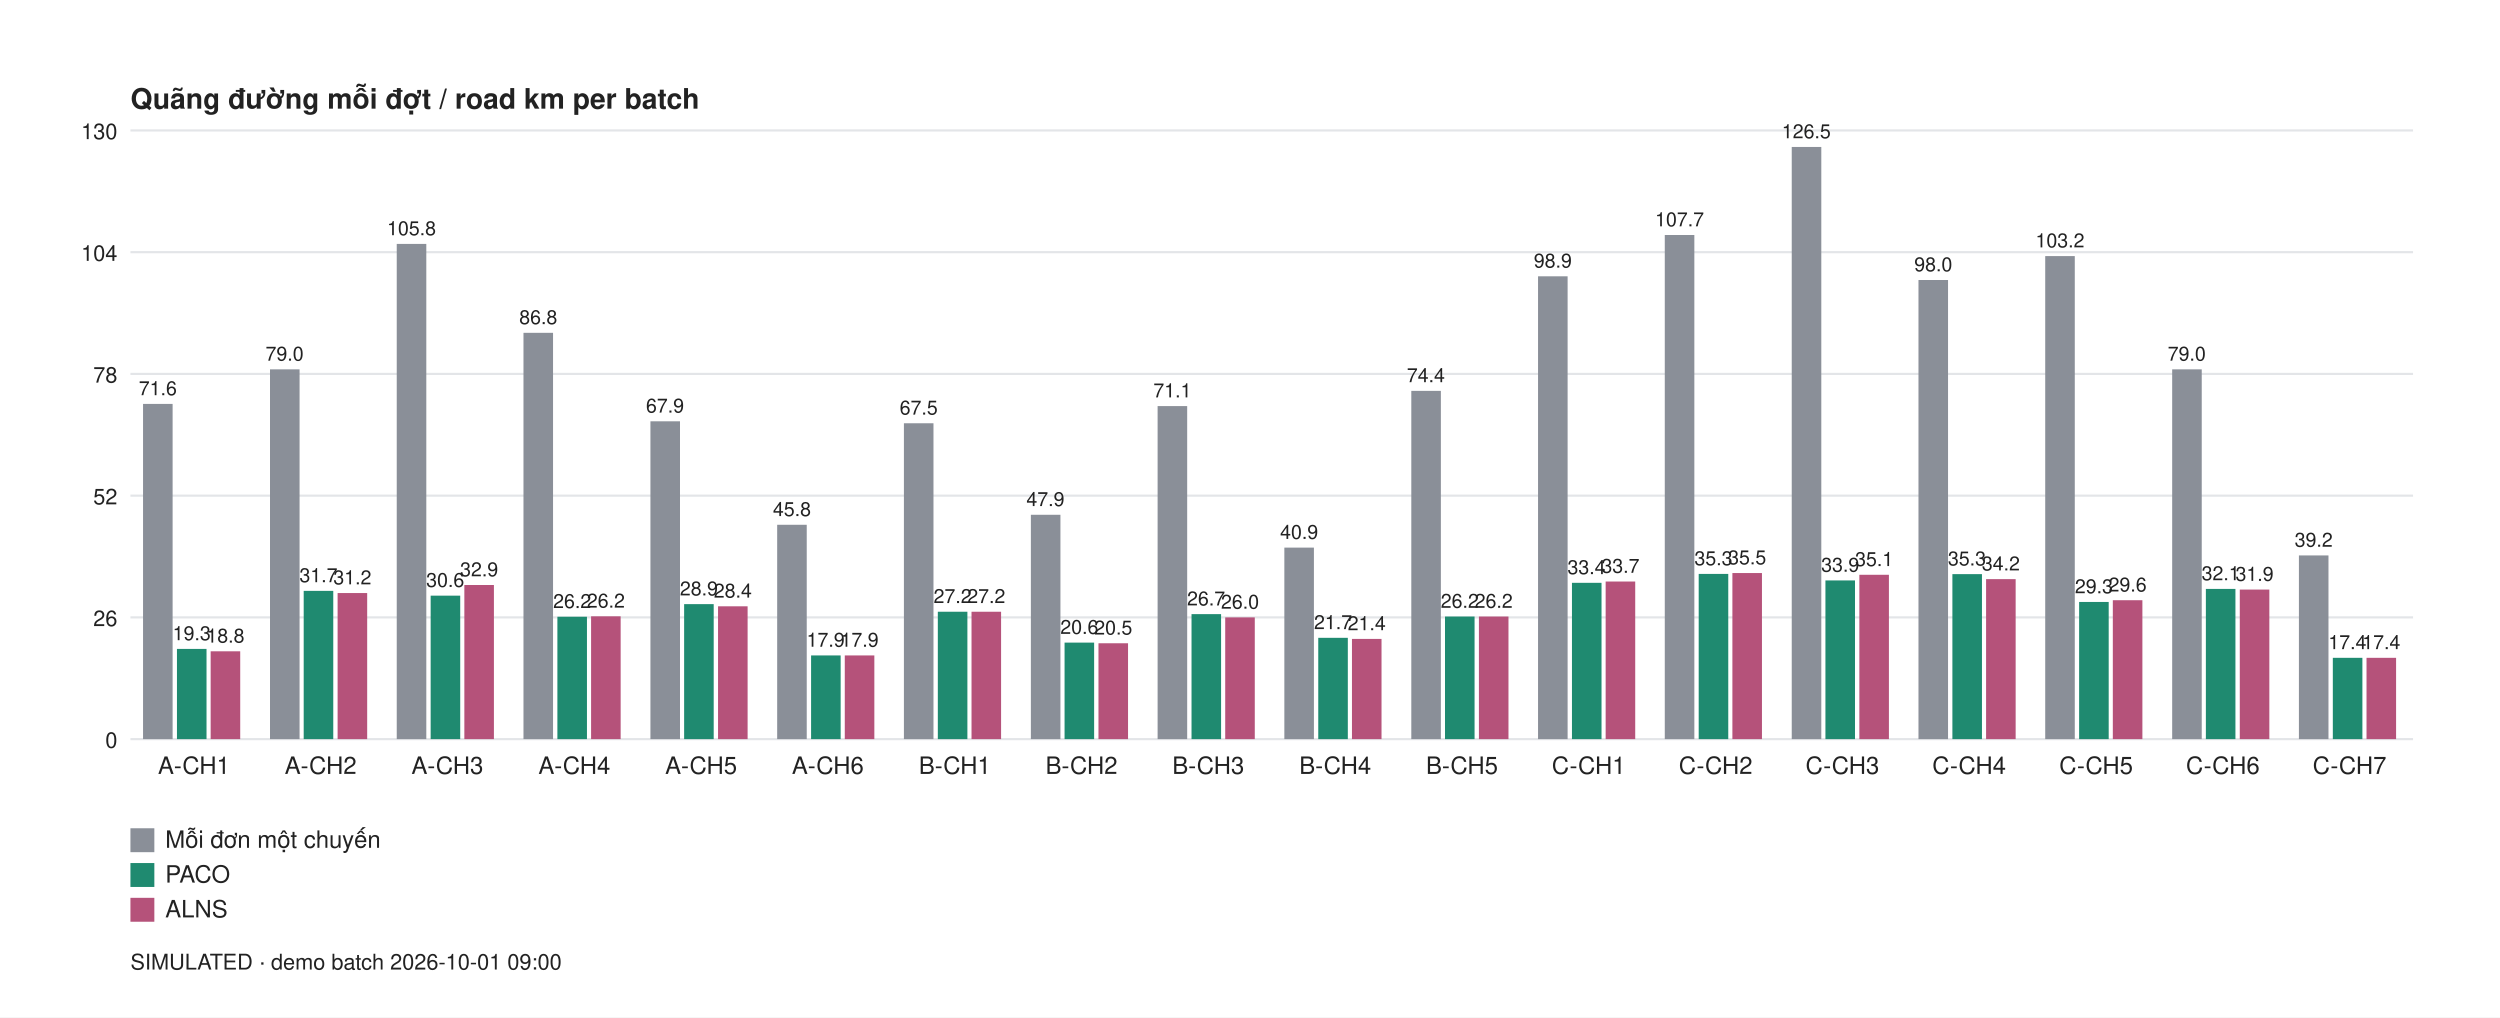
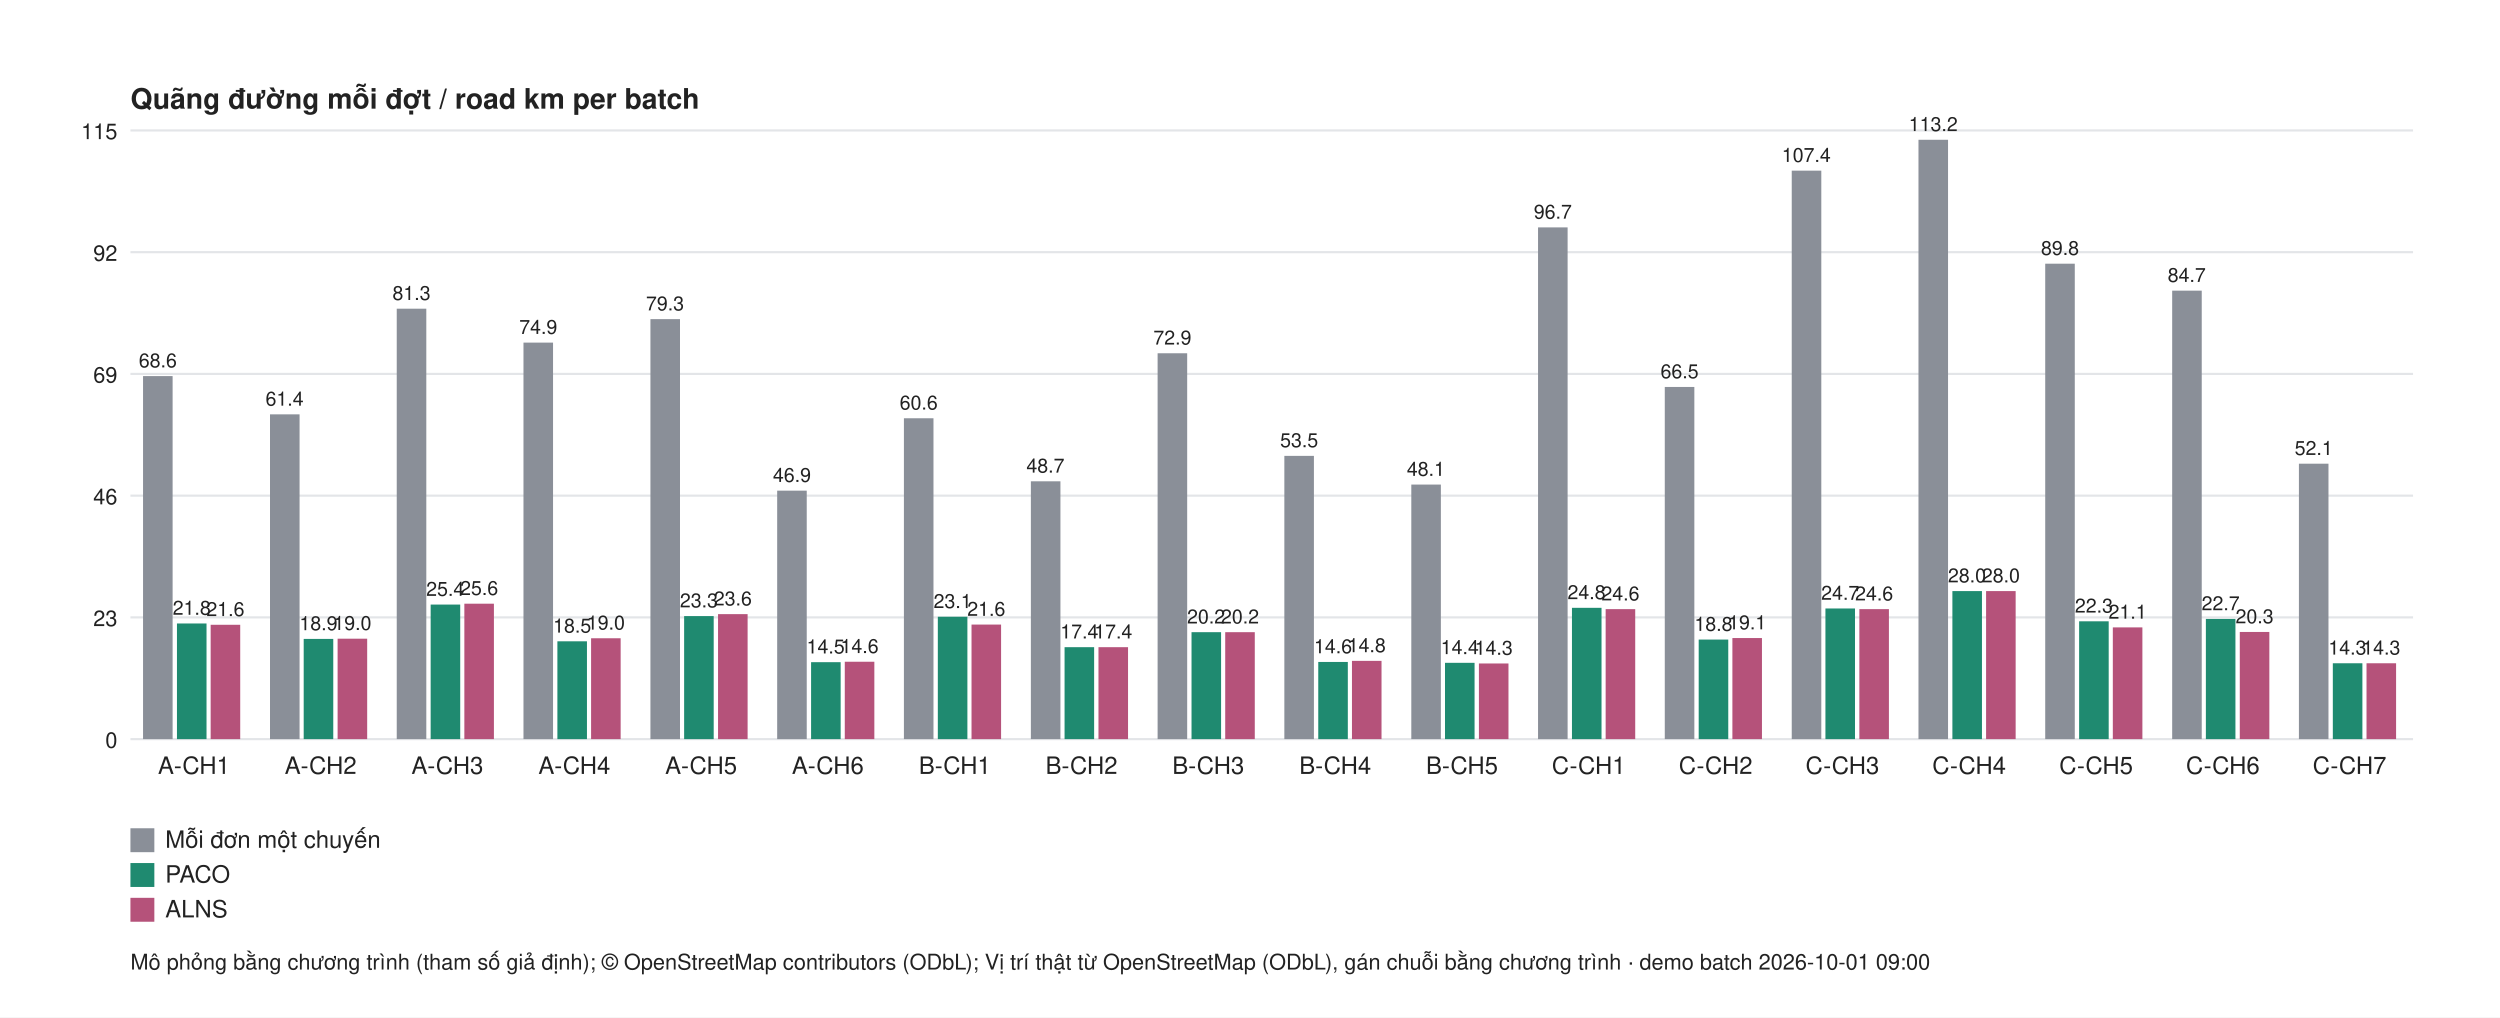
<svg xmlns="http://www.w3.org/2000/svg" width="1150" height="468" viewBox="0 0 1150 468" font-family="Helvetica, Arial, sans-serif" fill="#222">
  <rect width="1150" height="468" fill="#ffffff" />
  <text x="60" y="50" font-size="13" font-weight="600">Quãng đường mỗi đợt / road km per batch</text>
  <line x1="60" x2="1110" y1="340.0" y2="340.0" stroke="#e3e5e8" />
  <text x="54" y="344.0" font-size="10" text-anchor="end">0</text>
  <line x1="60" x2="1110" y1="284.0" y2="284.0" stroke="#e3e5e8" />
-   <text x="54" y="288.0" font-size="10" text-anchor="end">26</text>
+   <text x="54" y="288.0" font-size="10" text-anchor="end">23</text>
  <line x1="60" x2="1110" y1="228.0" y2="228.0" stroke="#e3e5e8" />
-   <text x="54" y="232.0" font-size="10" text-anchor="end">52</text>
+   <text x="54" y="232.0" font-size="10" text-anchor="end">46</text>
  <line x1="60" x2="1110" y1="172.0" y2="172.0" stroke="#e3e5e8" />
-   <text x="54" y="176.0" font-size="10" text-anchor="end">78</text>
+   <text x="54" y="176.0" font-size="10" text-anchor="end">69</text>
  <line x1="60" x2="1110" y1="116.0" y2="116.0" stroke="#e3e5e8" />
-   <text x="54" y="120.0" font-size="10" text-anchor="end">104</text>
+   <text x="54" y="120.0" font-size="10" text-anchor="end">92</text>
  <line x1="60" x2="1110" y1="60.0" y2="60.0" stroke="#e3e5e8" />
-   <text x="54" y="64.0" font-size="10" text-anchor="end">130</text>
+   <text x="54" y="64.0" font-size="10" text-anchor="end">115</text>
  <text x="89.2" y="356" font-size="11" text-anchor="middle">A-CH1</text>
-   <rect x="65.8" y="185.8" width="13.6" height="154.2" fill="#8a8f98" />
-   <line x1="72.6" x2="72.6" y1="185.8" y2="185.8" stroke="#222" />
-   <text x="72.6" y="181.8" font-size="9" text-anchor="middle">71.6</text>
-   <rect x="81.4" y="298.5" width="13.6" height="41.5" fill="#1f8a70" />
-   <line x1="88.2" x2="88.2" y1="298.5" y2="298.5" stroke="#222" />
-   <text x="88.2" y="294.5" font-size="9" text-anchor="middle">19.3</text>
-   <rect x="96.9" y="299.6" width="13.6" height="40.4" fill="#b5527a" />
-   <line x1="103.7" x2="103.7" y1="299.6" y2="299.6" stroke="#222" />
-   <text x="103.7" y="295.6" font-size="9" text-anchor="middle">18.8</text>
+   <rect x="65.8" y="173.0" width="13.6" height="167.0" fill="#8a8f98" />
+   <line x1="72.6" x2="72.6" y1="173.0" y2="173.0" stroke="#222" />
+   <text x="72.6" y="169.0" font-size="9" text-anchor="middle">68.6</text>
+   <rect x="81.4" y="286.8" width="13.6" height="53.2" fill="#1f8a70" />
+   <line x1="88.2" x2="88.2" y1="286.8" y2="286.8" stroke="#222" />
+   <text x="88.2" y="282.8" font-size="9" text-anchor="middle">21.8</text>
+   <rect x="96.9" y="287.4" width="13.6" height="52.6" fill="#b5527a" />
+   <line x1="103.7" x2="103.7" y1="287.4" y2="287.4" stroke="#222" />
+   <text x="103.7" y="283.4" font-size="9" text-anchor="middle">21.6</text>
  <text x="147.5" y="356" font-size="11" text-anchor="middle">A-CH2</text>
-   <rect x="124.2" y="169.9" width="13.6" height="170.1" fill="#8a8f98" />
-   <line x1="130.9" x2="130.9" y1="169.9" y2="169.9" stroke="#222" />
-   <text x="130.9" y="165.9" font-size="9" text-anchor="middle">79.0</text>
-   <rect x="139.7" y="271.8" width="13.6" height="68.2" fill="#1f8a70" />
-   <line x1="146.5" x2="146.5" y1="271.8" y2="271.8" stroke="#222" />
-   <text x="146.5" y="267.8" font-size="9" text-anchor="middle">31.7</text>
-   <rect x="155.3" y="272.8" width="13.6" height="67.2" fill="#b5527a" />
-   <line x1="162.1" x2="162.1" y1="272.8" y2="272.8" stroke="#222" />
-   <text x="162.1" y="268.8" font-size="9" text-anchor="middle">31.2</text>
+   <rect x="124.2" y="190.6" width="13.6" height="149.4" fill="#8a8f98" />
+   <line x1="130.9" x2="130.9" y1="190.6" y2="190.6" stroke="#222" />
+   <text x="130.9" y="186.6" font-size="9" text-anchor="middle">61.4</text>
+   <rect x="139.7" y="293.9" width="13.6" height="46.1" fill="#1f8a70" />
+   <line x1="146.5" x2="146.5" y1="293.9" y2="293.9" stroke="#222" />
+   <text x="146.5" y="289.9" font-size="9" text-anchor="middle">18.9</text>
+   <rect x="155.3" y="293.8" width="13.6" height="46.2" fill="#b5527a" />
+   <line x1="162.1" x2="162.1" y1="293.8" y2="293.8" stroke="#222" />
+   <text x="162.1" y="289.8" font-size="9" text-anchor="middle">19.0</text>
  <text x="205.8" y="356" font-size="11" text-anchor="middle">A-CH3</text>
-   <rect x="182.5" y="112.2" width="13.6" height="227.8" fill="#8a8f98" />
-   <line x1="189.3" x2="189.3" y1="112.2" y2="112.2" stroke="#222" />
-   <text x="189.3" y="108.2" font-size="9" text-anchor="middle">105.8</text>
-   <rect x="198.1" y="274.0" width="13.6" height="66.0" fill="#1f8a70" />
-   <line x1="204.8" x2="204.8" y1="274.0" y2="274.0" stroke="#222" />
-   <text x="204.8" y="270.0" font-size="9" text-anchor="middle">30.6</text>
-   <rect x="213.6" y="269.1" width="13.6" height="70.9" fill="#b5527a" />
-   <line x1="220.4" x2="220.4" y1="269.1" y2="269.1" stroke="#222" />
-   <text x="220.4" y="265.1" font-size="9" text-anchor="middle">32.9</text>
+   <rect x="182.5" y="142.0" width="13.6" height="198.0" fill="#8a8f98" />
+   <line x1="189.3" x2="189.3" y1="142.0" y2="142.0" stroke="#222" />
+   <text x="189.3" y="138.0" font-size="9" text-anchor="middle">81.3</text>
+   <rect x="198.1" y="278.1" width="13.6" height="61.9" fill="#1f8a70" />
+   <line x1="204.8" x2="204.8" y1="278.1" y2="278.1" stroke="#222" />
+   <text x="204.8" y="274.1" font-size="9" text-anchor="middle">25.4</text>
+   <rect x="213.6" y="277.7" width="13.6" height="62.3" fill="#b5527a" />
+   <line x1="220.4" x2="220.4" y1="277.7" y2="277.7" stroke="#222" />
+   <text x="220.4" y="273.7" font-size="9" text-anchor="middle">25.6</text>
  <text x="264.2" y="356" font-size="11" text-anchor="middle">A-CH4</text>
-   <rect x="240.8" y="153.1" width="13.6" height="186.9" fill="#8a8f98" />
-   <line x1="247.6" x2="247.6" y1="153.1" y2="153.1" stroke="#222" />
-   <text x="247.6" y="149.1" font-size="9" text-anchor="middle">86.8</text>
-   <rect x="256.4" y="283.7" width="13.6" height="56.3" fill="#1f8a70" />
-   <line x1="263.2" x2="263.2" y1="283.7" y2="283.7" stroke="#222" />
-   <text x="263.2" y="279.7" font-size="9" text-anchor="middle">26.2</text>
-   <rect x="271.9" y="283.5" width="13.6" height="56.5" fill="#b5527a" />
-   <line x1="278.7" x2="278.7" y1="283.5" y2="283.5" stroke="#222" />
-   <text x="278.7" y="279.5" font-size="9" text-anchor="middle">26.2</text>
+   <rect x="240.8" y="157.6" width="13.6" height="182.4" fill="#8a8f98" />
+   <line x1="247.6" x2="247.6" y1="157.6" y2="157.6" stroke="#222" />
+   <text x="247.6" y="153.6" font-size="9" text-anchor="middle">74.9</text>
+   <rect x="256.4" y="295.0" width="13.6" height="45.0" fill="#1f8a70" />
+   <line x1="263.2" x2="263.2" y1="295.0" y2="295.0" stroke="#222" />
+   <text x="263.2" y="291.0" font-size="9" text-anchor="middle">18.5</text>
+   <rect x="271.9" y="293.6" width="13.6" height="46.4" fill="#b5527a" />
+   <line x1="278.7" x2="278.7" y1="293.6" y2="293.6" stroke="#222" />
+   <text x="278.7" y="289.6" font-size="9" text-anchor="middle">19.0</text>
  <text x="322.5" y="356" font-size="11" text-anchor="middle">A-CH5</text>
-   <rect x="299.2" y="193.8" width="13.6" height="146.2" fill="#8a8f98" />
-   <line x1="305.9" x2="305.9" y1="193.8" y2="193.8" stroke="#222" />
-   <text x="305.9" y="189.8" font-size="9" text-anchor="middle">67.9</text>
-   <rect x="314.7" y="277.9" width="13.6" height="62.1" fill="#1f8a70" />
-   <line x1="321.5" x2="321.5" y1="277.9" y2="277.9" stroke="#222" />
-   <text x="321.5" y="273.9" font-size="9" text-anchor="middle">28.9</text>
-   <rect x="330.3" y="278.9" width="13.6" height="61.1" fill="#b5527a" />
-   <line x1="337.1" x2="337.1" y1="278.9" y2="278.9" stroke="#222" />
-   <text x="337.1" y="274.9" font-size="9" text-anchor="middle">28.4</text>
+   <rect x="299.2" y="146.8" width="13.6" height="193.2" fill="#8a8f98" />
+   <line x1="305.9" x2="305.9" y1="146.8" y2="146.8" stroke="#222" />
+   <text x="305.9" y="142.8" font-size="9" text-anchor="middle">79.3</text>
+   <rect x="314.7" y="283.4" width="13.6" height="56.6" fill="#1f8a70" />
+   <line x1="321.5" x2="321.5" y1="283.4" y2="283.4" stroke="#222" />
+   <text x="321.5" y="279.4" font-size="9" text-anchor="middle">23.3</text>
+   <rect x="330.3" y="282.5" width="13.6" height="57.5" fill="#b5527a" />
+   <line x1="337.1" x2="337.1" y1="282.5" y2="282.5" stroke="#222" />
+   <text x="337.1" y="278.5" font-size="9" text-anchor="middle">23.6</text>
  <text x="380.8" y="356" font-size="11" text-anchor="middle">A-CH6</text>
-   <rect x="357.5" y="241.4" width="13.6" height="98.6" fill="#8a8f98" />
-   <line x1="364.3" x2="364.3" y1="241.4" y2="241.4" stroke="#222" />
-   <text x="364.3" y="237.4" font-size="9" text-anchor="middle">45.8</text>
-   <rect x="373.1" y="301.5" width="13.6" height="38.5" fill="#1f8a70" />
-   <line x1="379.8" x2="379.8" y1="301.5" y2="301.5" stroke="#222" />
-   <text x="379.8" y="297.5" font-size="9" text-anchor="middle">17.9</text>
-   <rect x="388.6" y="301.5" width="13.6" height="38.5" fill="#b5527a" />
-   <line x1="395.4" x2="395.4" y1="301.5" y2="301.5" stroke="#222" />
-   <text x="395.4" y="297.5" font-size="9" text-anchor="middle">17.9</text>
+   <rect x="357.5" y="225.7" width="13.6" height="114.3" fill="#8a8f98" />
+   <line x1="364.3" x2="364.3" y1="225.7" y2="225.7" stroke="#222" />
+   <text x="364.3" y="221.7" font-size="9" text-anchor="middle">46.9</text>
+   <rect x="373.1" y="304.6" width="13.6" height="35.4" fill="#1f8a70" />
+   <line x1="379.8" x2="379.8" y1="304.6" y2="304.6" stroke="#222" />
+   <text x="379.8" y="300.6" font-size="9" text-anchor="middle">14.5</text>
+   <rect x="388.6" y="304.4" width="13.6" height="35.6" fill="#b5527a" />
+   <line x1="395.4" x2="395.4" y1="304.4" y2="304.4" stroke="#222" />
+   <text x="395.4" y="300.4" font-size="9" text-anchor="middle">14.6</text>
  <text x="439.2" y="356" font-size="11" text-anchor="middle">B-CH1</text>
-   <rect x="415.8" y="194.7" width="13.6" height="145.3" fill="#8a8f98" />
-   <line x1="422.6" x2="422.6" y1="194.7" y2="194.7" stroke="#222" />
-   <text x="422.6" y="190.7" font-size="9" text-anchor="middle">67.5</text>
-   <rect x="431.4" y="281.4" width="13.6" height="58.6" fill="#1f8a70" />
-   <line x1="438.2" x2="438.2" y1="281.4" y2="281.4" stroke="#222" />
-   <text x="438.2" y="277.4" font-size="9" text-anchor="middle">27.2</text>
-   <rect x="446.9" y="281.4" width="13.6" height="58.6" fill="#b5527a" />
-   <line x1="453.7" x2="453.7" y1="281.4" y2="281.4" stroke="#222" />
-   <text x="453.7" y="277.4" font-size="9" text-anchor="middle">27.2</text>
+   <rect x="415.8" y="192.4" width="13.6" height="147.6" fill="#8a8f98" />
+   <line x1="422.6" x2="422.6" y1="192.4" y2="192.4" stroke="#222" />
+   <text x="422.6" y="188.4" font-size="9" text-anchor="middle">60.6</text>
+   <rect x="431.4" y="283.7" width="13.6" height="56.3" fill="#1f8a70" />
+   <line x1="438.2" x2="438.2" y1="283.7" y2="283.7" stroke="#222" />
+   <text x="438.2" y="279.7" font-size="9" text-anchor="middle">23.1</text>
+   <rect x="446.9" y="287.3" width="13.6" height="52.7" fill="#b5527a" />
+   <line x1="453.7" x2="453.7" y1="287.3" y2="287.3" stroke="#222" />
+   <text x="453.7" y="283.3" font-size="9" text-anchor="middle">21.6</text>
  <text x="497.5" y="356" font-size="11" text-anchor="middle">B-CH2</text>
-   <rect x="474.2" y="236.8" width="13.6" height="103.2" fill="#8a8f98" />
-   <line x1="480.9" x2="480.9" y1="236.8" y2="236.8" stroke="#222" />
-   <text x="480.9" y="232.8" font-size="9" text-anchor="middle">47.9</text>
-   <rect x="489.7" y="295.6" width="13.6" height="44.4" fill="#1f8a70" />
-   <line x1="496.5" x2="496.5" y1="295.6" y2="295.6" stroke="#222" />
-   <text x="496.5" y="291.6" font-size="9" text-anchor="middle">20.6</text>
-   <rect x="505.3" y="295.9" width="13.6" height="44.1" fill="#b5527a" />
-   <line x1="512.1" x2="512.1" y1="295.9" y2="295.9" stroke="#222" />
-   <text x="512.1" y="291.9" font-size="9" text-anchor="middle">20.5</text>
+   <rect x="474.2" y="221.4" width="13.6" height="118.6" fill="#8a8f98" />
+   <line x1="480.9" x2="480.9" y1="221.4" y2="221.4" stroke="#222" />
+   <text x="480.9" y="217.4" font-size="9" text-anchor="middle">48.7</text>
+   <rect x="489.7" y="297.7" width="13.6" height="42.3" fill="#1f8a70" />
+   <line x1="496.5" x2="496.5" y1="297.7" y2="297.7" stroke="#222" />
+   <text x="496.5" y="293.7" font-size="9" text-anchor="middle">17.4</text>
+   <rect x="505.3" y="297.7" width="13.6" height="42.3" fill="#b5527a" />
+   <line x1="512.1" x2="512.1" y1="297.7" y2="297.7" stroke="#222" />
+   <text x="512.1" y="293.7" font-size="9" text-anchor="middle">17.4</text>
  <text x="555.8" y="356" font-size="11" text-anchor="middle">B-CH3</text>
-   <rect x="532.5" y="186.8" width="13.6" height="153.2" fill="#8a8f98" />
-   <line x1="539.3" x2="539.3" y1="186.8" y2="186.8" stroke="#222" />
-   <text x="539.3" y="182.8" font-size="9" text-anchor="middle">71.1</text>
-   <rect x="548.1" y="282.5" width="13.6" height="57.5" fill="#1f8a70" />
-   <line x1="554.8" x2="554.8" y1="282.5" y2="282.5" stroke="#222" />
-   <text x="554.8" y="278.5" font-size="9" text-anchor="middle">26.7</text>
-   <rect x="563.6" y="284.0" width="13.6" height="56.0" fill="#b5527a" />
-   <line x1="570.4" x2="570.4" y1="284.0" y2="284.0" stroke="#222" />
-   <text x="570.4" y="280.0" font-size="9" text-anchor="middle">26.0</text>
+   <rect x="532.5" y="162.5" width="13.6" height="177.5" fill="#8a8f98" />
+   <line x1="539.3" x2="539.3" y1="162.5" y2="162.5" stroke="#222" />
+   <text x="539.3" y="158.5" font-size="9" text-anchor="middle">72.9</text>
+   <rect x="548.1" y="290.8" width="13.6" height="49.2" fill="#1f8a70" />
+   <line x1="554.8" x2="554.8" y1="290.8" y2="290.8" stroke="#222" />
+   <text x="554.8" y="286.8" font-size="9" text-anchor="middle">20.2</text>
+   <rect x="563.6" y="290.8" width="13.6" height="49.2" fill="#b5527a" />
+   <line x1="570.4" x2="570.4" y1="290.8" y2="290.8" stroke="#222" />
+   <text x="570.4" y="286.8" font-size="9" text-anchor="middle">20.2</text>
  <text x="614.2" y="356" font-size="11" text-anchor="middle">B-CH4</text>
-   <rect x="590.8" y="251.9" width="13.6" height="88.1" fill="#8a8f98" />
-   <line x1="597.6" x2="597.6" y1="251.9" y2="251.9" stroke="#222" />
-   <text x="597.6" y="247.9" font-size="9" text-anchor="middle">40.9</text>
-   <rect x="606.4" y="293.4" width="13.6" height="46.6" fill="#1f8a70" />
-   <line x1="613.2" x2="613.2" y1="293.4" y2="293.4" stroke="#222" />
-   <text x="613.2" y="289.4" font-size="9" text-anchor="middle">21.7</text>
-   <rect x="621.9" y="293.9" width="13.6" height="46.1" fill="#b5527a" />
-   <line x1="628.7" x2="628.7" y1="293.9" y2="293.9" stroke="#222" />
-   <text x="628.7" y="289.9" font-size="9" text-anchor="middle">21.4</text>
+   <rect x="590.8" y="209.7" width="13.6" height="130.3" fill="#8a8f98" />
+   <line x1="597.6" x2="597.6" y1="209.7" y2="209.7" stroke="#222" />
+   <text x="597.6" y="205.7" font-size="9" text-anchor="middle">53.5</text>
+   <rect x="606.4" y="304.5" width="13.6" height="35.5" fill="#1f8a70" />
+   <line x1="613.2" x2="613.2" y1="304.5" y2="304.5" stroke="#222" />
+   <text x="613.2" y="300.5" font-size="9" text-anchor="middle">14.6</text>
+   <rect x="621.9" y="304.0" width="13.6" height="36.0" fill="#b5527a" />
+   <line x1="628.7" x2="628.7" y1="304.0" y2="304.0" stroke="#222" />
+   <text x="628.7" y="300.0" font-size="9" text-anchor="middle">14.8</text>
  <text x="672.5" y="356" font-size="11" text-anchor="middle">B-CH5</text>
-   <rect x="649.2" y="179.8" width="13.6" height="160.2" fill="#8a8f98" />
-   <line x1="655.9" x2="655.9" y1="179.8" y2="179.8" stroke="#222" />
-   <text x="655.9" y="175.8" font-size="9" text-anchor="middle">74.4</text>
-   <rect x="664.7" y="283.6" width="13.6" height="56.4" fill="#1f8a70" />
-   <line x1="671.5" x2="671.5" y1="283.6" y2="283.6" stroke="#222" />
-   <text x="671.5" y="279.6" font-size="9" text-anchor="middle">26.2</text>
-   <rect x="680.3" y="283.6" width="13.6" height="56.4" fill="#b5527a" />
-   <line x1="687.1" x2="687.1" y1="283.6" y2="283.6" stroke="#222" />
-   <text x="687.1" y="279.6" font-size="9" text-anchor="middle">26.2</text>
+   <rect x="649.2" y="222.9" width="13.6" height="117.1" fill="#8a8f98" />
+   <line x1="655.9" x2="655.9" y1="222.9" y2="222.9" stroke="#222" />
+   <text x="655.9" y="218.9" font-size="9" text-anchor="middle">48.1</text>
+   <rect x="664.7" y="304.9" width="13.6" height="35.1" fill="#1f8a70" />
+   <line x1="671.5" x2="671.5" y1="304.9" y2="304.9" stroke="#222" />
+   <text x="671.5" y="300.9" font-size="9" text-anchor="middle">14.4</text>
+   <rect x="680.3" y="305.2" width="13.6" height="34.8" fill="#b5527a" />
+   <line x1="687.1" x2="687.1" y1="305.2" y2="305.2" stroke="#222" />
+   <text x="687.1" y="301.2" font-size="9" text-anchor="middle">14.3</text>
  <text x="730.8" y="356" font-size="11" text-anchor="middle">C-CH1</text>
-   <rect x="707.5" y="127.1" width="13.6" height="212.9" fill="#8a8f98" />
-   <line x1="714.3" x2="714.3" y1="127.1" y2="127.1" stroke="#222" />
-   <text x="714.3" y="123.1" font-size="9" text-anchor="middle">98.9</text>
-   <rect x="723.1" y="268.1" width="13.6" height="71.9" fill="#1f8a70" />
-   <line x1="729.8" x2="729.8" y1="268.1" y2="268.1" stroke="#222" />
-   <text x="729.8" y="264.1" font-size="9" text-anchor="middle">33.4</text>
-   <rect x="738.6" y="267.5" width="13.6" height="72.5" fill="#b5527a" />
-   <line x1="745.4" x2="745.4" y1="267.5" y2="267.5" stroke="#222" />
-   <text x="745.4" y="263.5" font-size="9" text-anchor="middle">33.7</text>
+   <rect x="707.5" y="104.6" width="13.6" height="235.4" fill="#8a8f98" />
+   <line x1="714.3" x2="714.3" y1="104.6" y2="104.6" stroke="#222" />
+   <text x="714.3" y="100.6" font-size="9" text-anchor="middle">96.7</text>
+   <rect x="723.1" y="279.6" width="13.6" height="60.4" fill="#1f8a70" />
+   <line x1="729.8" x2="729.8" y1="279.6" y2="279.6" stroke="#222" />
+   <text x="729.8" y="275.6" font-size="9" text-anchor="middle">24.8</text>
+   <rect x="738.6" y="280.2" width="13.6" height="59.8" fill="#b5527a" />
+   <line x1="745.4" x2="745.4" y1="280.2" y2="280.2" stroke="#222" />
+   <text x="745.4" y="276.2" font-size="9" text-anchor="middle">24.6</text>
  <text x="789.2" y="356" font-size="11" text-anchor="middle">C-CH2</text>
-   <rect x="765.8" y="108.1" width="13.6" height="231.9" fill="#8a8f98" />
-   <line x1="772.6" x2="772.6" y1="108.1" y2="108.1" stroke="#222" />
-   <text x="772.6" y="104.1" font-size="9" text-anchor="middle">107.7</text>
-   <rect x="781.4" y="264.0" width="13.6" height="76.0" fill="#1f8a70" />
-   <line x1="788.2" x2="788.2" y1="264.0" y2="264.0" stroke="#222" />
-   <text x="788.2" y="260.0" font-size="9" text-anchor="middle">35.3</text>
-   <rect x="796.9" y="263.6" width="13.6" height="76.4" fill="#b5527a" />
-   <line x1="803.7" x2="803.7" y1="263.6" y2="263.6" stroke="#222" />
-   <text x="803.7" y="259.6" font-size="9" text-anchor="middle">35.5</text>
+   <rect x="765.8" y="178.0" width="13.6" height="162.0" fill="#8a8f98" />
+   <line x1="772.6" x2="772.6" y1="178.0" y2="178.0" stroke="#222" />
+   <text x="772.6" y="174.0" font-size="9" text-anchor="middle">66.5</text>
+   <rect x="781.4" y="294.2" width="13.6" height="45.8" fill="#1f8a70" />
+   <line x1="788.2" x2="788.2" y1="294.2" y2="294.2" stroke="#222" />
+   <text x="788.2" y="290.2" font-size="9" text-anchor="middle">18.8</text>
+   <rect x="796.9" y="293.5" width="13.6" height="46.5" fill="#b5527a" />
+   <line x1="803.7" x2="803.7" y1="293.5" y2="293.5" stroke="#222" />
+   <text x="803.7" y="289.5" font-size="9" text-anchor="middle">19.1</text>
  <text x="847.5" y="356" font-size="11" text-anchor="middle">C-CH3</text>
-   <rect x="824.2" y="67.6" width="13.6" height="272.4" fill="#8a8f98" />
-   <line x1="830.9" x2="830.9" y1="67.6" y2="67.6" stroke="#222" />
-   <text x="830.9" y="63.6" font-size="9" text-anchor="middle">126.5</text>
-   <rect x="839.7" y="267.0" width="13.6" height="73.0" fill="#1f8a70" />
-   <line x1="846.5" x2="846.5" y1="267.0" y2="267.0" stroke="#222" />
-   <text x="846.5" y="263.0" font-size="9" text-anchor="middle">33.9</text>
-   <rect x="855.3" y="264.4" width="13.6" height="75.6" fill="#b5527a" />
-   <line x1="862.1" x2="862.1" y1="264.4" y2="264.4" stroke="#222" />
-   <text x="862.1" y="260.4" font-size="9" text-anchor="middle">35.1</text>
+   <rect x="824.2" y="78.5" width="13.6" height="261.5" fill="#8a8f98" />
+   <line x1="830.9" x2="830.9" y1="78.5" y2="78.5" stroke="#222" />
+   <text x="830.9" y="74.5" font-size="9" text-anchor="middle">107.4</text>
+   <rect x="839.7" y="279.9" width="13.6" height="60.1" fill="#1f8a70" />
+   <line x1="846.5" x2="846.5" y1="279.9" y2="279.9" stroke="#222" />
+   <text x="846.5" y="275.9" font-size="9" text-anchor="middle">24.7</text>
+   <rect x="855.3" y="280.2" width="13.6" height="59.8" fill="#b5527a" />
+   <line x1="862.1" x2="862.1" y1="280.2" y2="280.2" stroke="#222" />
+   <text x="862.1" y="276.2" font-size="9" text-anchor="middle">24.6</text>
  <text x="905.8" y="356" font-size="11" text-anchor="middle">C-CH4</text>
-   <rect x="882.5" y="128.8" width="13.6" height="211.2" fill="#8a8f98" />
-   <line x1="889.3" x2="889.3" y1="128.8" y2="128.8" stroke="#222" />
-   <text x="889.3" y="124.8" font-size="9" text-anchor="middle">98.0</text>
-   <rect x="898.1" y="264.1" width="13.6" height="75.9" fill="#1f8a70" />
-   <line x1="904.8" x2="904.8" y1="264.1" y2="264.1" stroke="#222" />
-   <text x="904.8" y="260.1" font-size="9" text-anchor="middle">35.3</text>
-   <rect x="913.6" y="266.4" width="13.6" height="73.6" fill="#b5527a" />
-   <line x1="920.4" x2="920.4" y1="266.4" y2="266.4" stroke="#222" />
-   <text x="920.4" y="262.4" font-size="9" text-anchor="middle">34.2</text>
+   <rect x="882.5" y="64.3" width="13.6" height="275.7" fill="#8a8f98" />
+   <line x1="889.3" x2="889.3" y1="64.3" y2="64.3" stroke="#222" />
+   <text x="889.3" y="60.3" font-size="9" text-anchor="middle">113.2</text>
+   <rect x="898.1" y="271.9" width="13.6" height="68.1" fill="#1f8a70" />
+   <line x1="904.8" x2="904.8" y1="271.9" y2="271.9" stroke="#222" />
+   <text x="904.8" y="267.9" font-size="9" text-anchor="middle">28.0</text>
+   <rect x="913.6" y="271.9" width="13.6" height="68.1" fill="#b5527a" />
+   <line x1="920.4" x2="920.4" y1="271.9" y2="271.9" stroke="#222" />
+   <text x="920.4" y="267.9" font-size="9" text-anchor="middle">28.0</text>
  <text x="964.2" y="356" font-size="11" text-anchor="middle">C-CH5</text>
-   <rect x="940.8" y="117.8" width="13.6" height="222.2" fill="#8a8f98" />
-   <line x1="947.6" x2="947.6" y1="117.8" y2="117.8" stroke="#222" />
-   <text x="947.6" y="113.8" font-size="9" text-anchor="middle">103.2</text>
-   <rect x="956.4" y="276.9" width="13.6" height="63.1" fill="#1f8a70" />
-   <line x1="963.2" x2="963.2" y1="276.9" y2="276.9" stroke="#222" />
-   <text x="963.2" y="272.9" font-size="9" text-anchor="middle">29.3</text>
-   <rect x="971.9" y="276.1" width="13.6" height="63.9" fill="#b5527a" />
-   <line x1="978.7" x2="978.7" y1="276.1" y2="276.1" stroke="#222" />
-   <text x="978.7" y="272.1" font-size="9" text-anchor="middle">29.6</text>
+   <rect x="940.8" y="121.3" width="13.6" height="218.7" fill="#8a8f98" />
+   <line x1="947.6" x2="947.6" y1="121.3" y2="121.3" stroke="#222" />
+   <text x="947.6" y="117.3" font-size="9" text-anchor="middle">89.8</text>
+   <rect x="956.4" y="285.8" width="13.6" height="54.2" fill="#1f8a70" />
+   <line x1="963.2" x2="963.2" y1="285.8" y2="285.8" stroke="#222" />
+   <text x="963.2" y="281.8" font-size="9" text-anchor="middle">22.3</text>
+   <rect x="971.9" y="288.6" width="13.6" height="51.4" fill="#b5527a" />
+   <line x1="978.7" x2="978.7" y1="288.6" y2="288.6" stroke="#222" />
+   <text x="978.7" y="284.6" font-size="9" text-anchor="middle">21.1</text>
  <text x="1022.5" y="356" font-size="11" text-anchor="middle">C-CH6</text>
-   <rect x="999.2" y="169.9" width="13.6" height="170.1" fill="#8a8f98" />
-   <line x1="1005.9" x2="1005.9" y1="169.9" y2="169.9" stroke="#222" />
-   <text x="1005.9" y="165.9" font-size="9" text-anchor="middle">79.0</text>
-   <rect x="1014.7" y="270.9" width="13.6" height="69.1" fill="#1f8a70" />
-   <line x1="1021.5" x2="1021.5" y1="270.9" y2="270.9" stroke="#222" />
-   <text x="1021.5" y="266.9" font-size="9" text-anchor="middle">32.1</text>
-   <rect x="1030.3" y="271.2" width="13.6" height="68.8" fill="#b5527a" />
-   <line x1="1037.1" x2="1037.1" y1="271.2" y2="271.2" stroke="#222" />
-   <text x="1037.1" y="267.2" font-size="9" text-anchor="middle">31.9</text>
+   <rect x="999.2" y="133.7" width="13.6" height="206.3" fill="#8a8f98" />
+   <line x1="1005.9" x2="1005.9" y1="133.7" y2="133.7" stroke="#222" />
+   <text x="1005.9" y="129.7" font-size="9" text-anchor="middle">84.7</text>
+   <rect x="1014.7" y="284.7" width="13.6" height="55.3" fill="#1f8a70" />
+   <line x1="1021.5" x2="1021.5" y1="284.7" y2="284.7" stroke="#222" />
+   <text x="1021.5" y="280.7" font-size="9" text-anchor="middle">22.7</text>
+   <rect x="1030.3" y="290.7" width="13.6" height="49.3" fill="#b5527a" />
+   <line x1="1037.1" x2="1037.1" y1="290.7" y2="290.7" stroke="#222" />
+   <text x="1037.1" y="286.7" font-size="9" text-anchor="middle">20.3</text>
  <text x="1080.8" y="356" font-size="11" text-anchor="middle">C-CH7</text>
-   <rect x="1057.5" y="255.5" width="13.6" height="84.5" fill="#8a8f98" />
-   <line x1="1064.3" x2="1064.3" y1="255.5" y2="255.5" stroke="#222" />
-   <text x="1064.3" y="251.5" font-size="9" text-anchor="middle">39.2</text>
-   <rect x="1073.1" y="302.6" width="13.6" height="37.4" fill="#1f8a70" />
-   <line x1="1079.8" x2="1079.8" y1="302.6" y2="302.6" stroke="#222" />
-   <text x="1079.8" y="298.6" font-size="9" text-anchor="middle">17.4</text>
-   <rect x="1088.6" y="302.6" width="13.6" height="37.4" fill="#b5527a" />
-   <line x1="1095.4" x2="1095.4" y1="302.6" y2="302.6" stroke="#222" />
-   <text x="1095.4" y="298.6" font-size="9" text-anchor="middle">17.4</text>
+   <rect x="1057.5" y="213.3" width="13.6" height="126.7" fill="#8a8f98" />
+   <line x1="1064.3" x2="1064.3" y1="213.3" y2="213.3" stroke="#222" />
+   <text x="1064.3" y="209.3" font-size="9" text-anchor="middle">52.1</text>
+   <rect x="1073.1" y="305.1" width="13.6" height="34.9" fill="#1f8a70" />
+   <line x1="1079.8" x2="1079.8" y1="305.1" y2="305.1" stroke="#222" />
+   <text x="1079.8" y="301.1" font-size="9" text-anchor="middle">14.3</text>
+   <rect x="1088.6" y="305.1" width="13.6" height="34.9" fill="#b5527a" />
+   <line x1="1095.4" x2="1095.4" y1="305.1" y2="305.1" stroke="#222" />
+   <text x="1095.4" y="301.1" font-size="9" text-anchor="middle">14.3</text>
  <rect x="60" y="381" width="11" height="11" fill="#8a8f98" />
  <text x="76" y="390" font-size="11">Mỗi đơn một chuyến</text>
  <rect x="60" y="397" width="11" height="11" fill="#1f8a70" />
  <text x="76" y="406" font-size="11">PACO</text>
  <rect x="60" y="413" width="11" height="11" fill="#b5527a" />
  <text x="76" y="422" font-size="11">ALNS</text>
-   <text x="60" y="446" font-size="10">SIMULATED · demo batch 2026-10-01 09:00</text>
+   <text x="60" y="446" font-size="10">Mô phỏng bằng chương trình (tham số giả định); © OpenStreetMap contributors (ODbL); Vị trí thật từ OpenStreetMap (ODbL), gán chuỗi bằng chương trình · demo batch 2026-10-01 09:00</text>
</svg>
